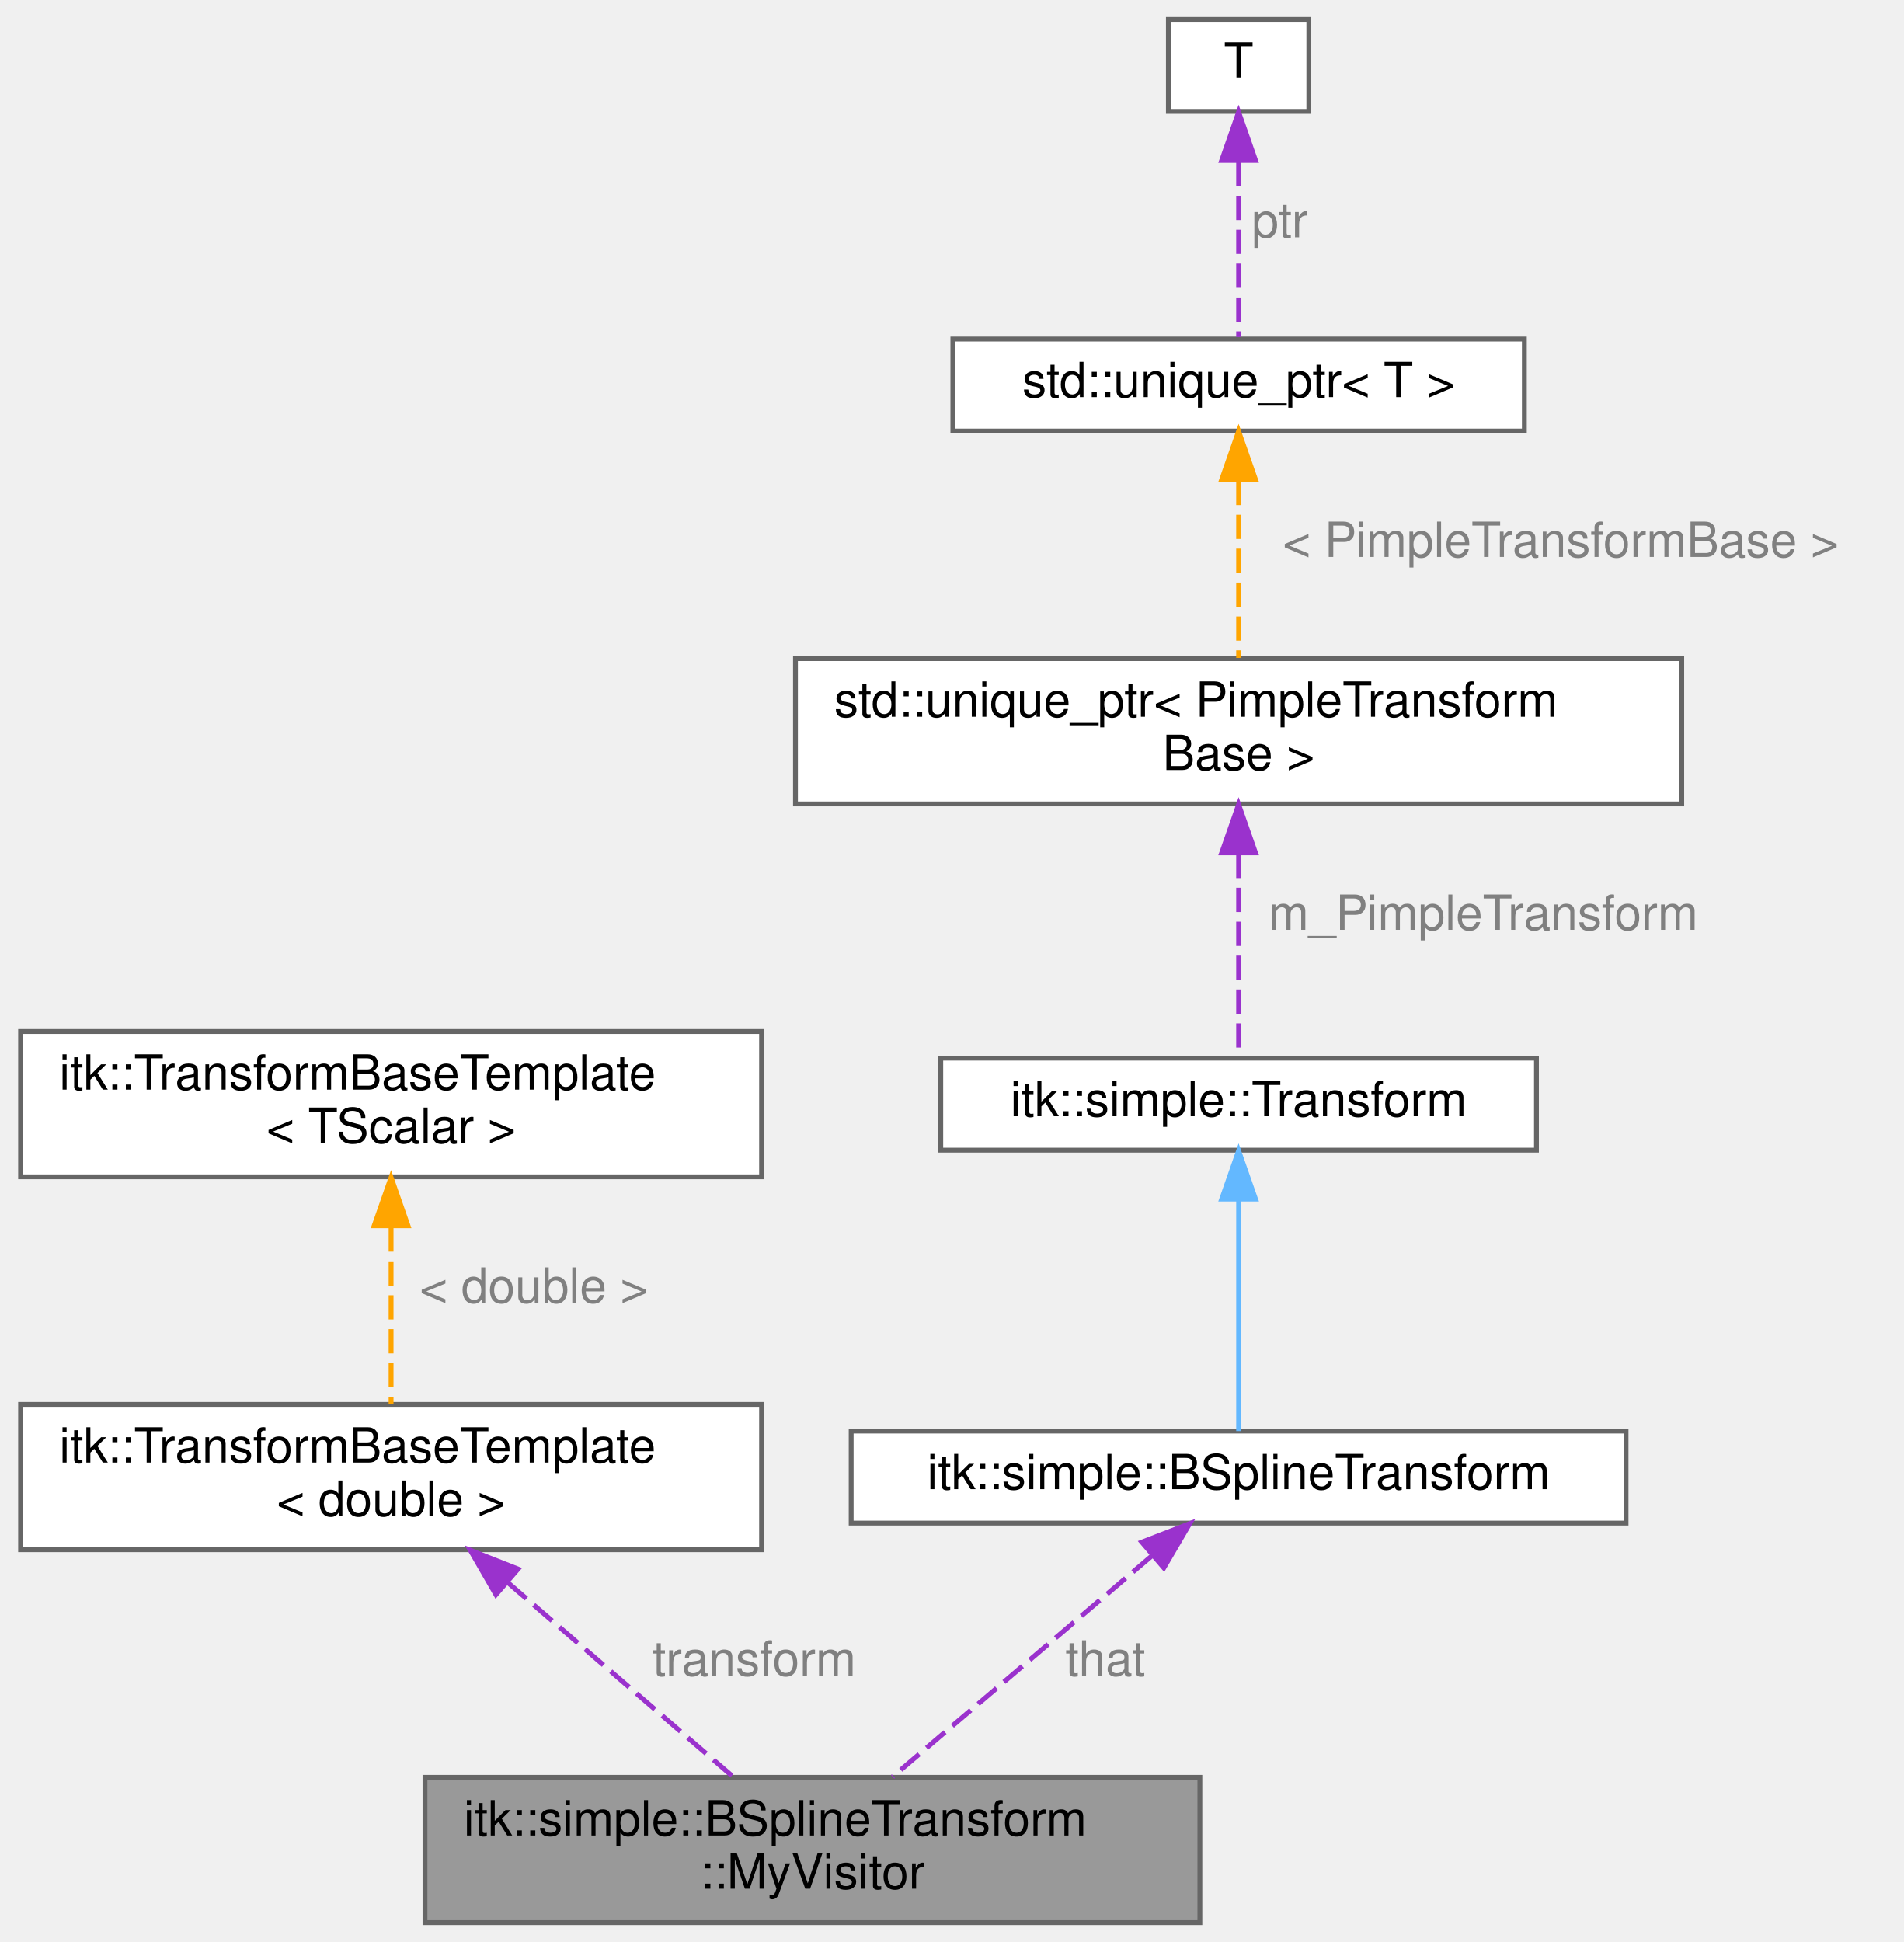
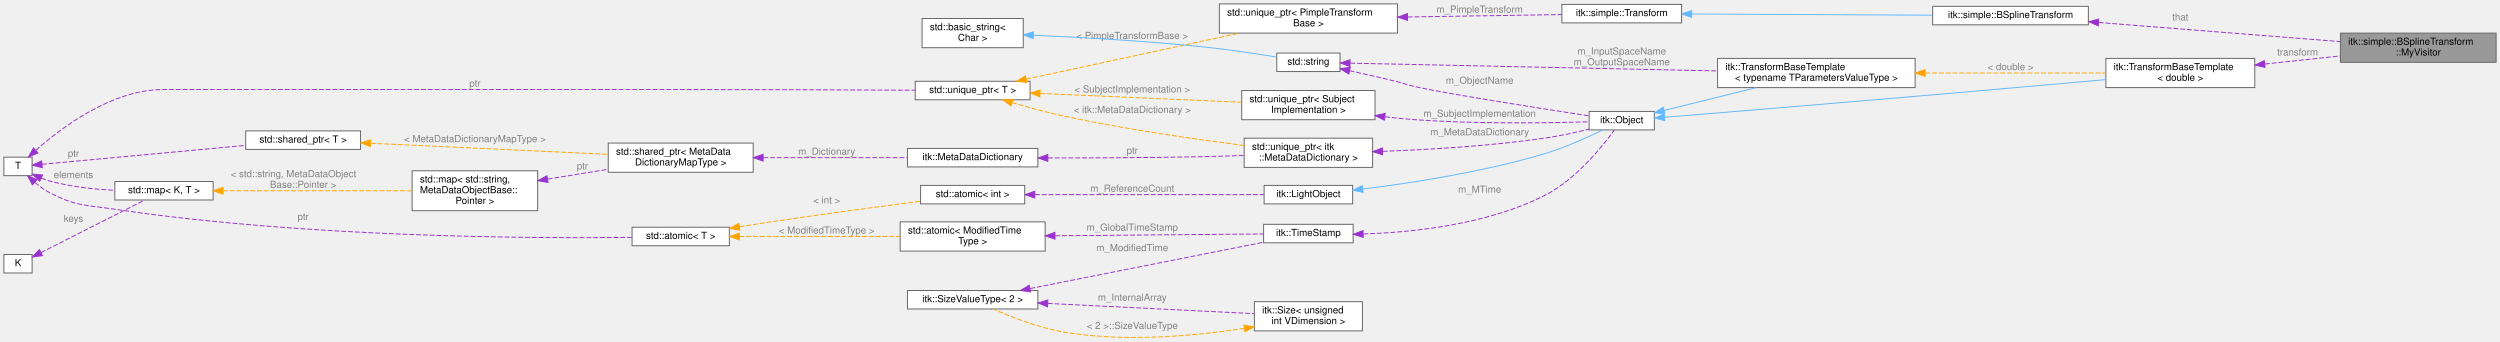
- <svg xmlns="http://www.w3.org/2000/svg" xmlns:xlink="http://www.w3.org/1999/xlink" width="393pt" height="401pt" viewBox="0.00 0.00 392.50 401.00">
-   <g id="graph0" class="graph" transform="scale(1 1) rotate(0) translate(4 397)">
+ <svg xmlns="http://www.w3.org/2000/svg" xmlns:xlink="http://www.w3.org/1999/xlink" width="2569pt" height="351pt" viewBox="0.00 0.00 2569.00 350.97">
+   <g id="graph0" class="graph" transform="scale(1 1) rotate(0) translate(4 346.97)">
    <g id="Node000001" class="node">
      <g id="a_Node000001">
        <a xlink:title=" ">
-           <polygon fill="#999999" stroke="#666666" points="243.5,-30 83.5,-30 83.5,0 243.5,0 243.5,-30" />
-           <text text-anchor="start" x="91.5" y="-18" font-family="Helvetica,sans-Serif" font-size="10.00">itk::simple::BSplineTransform</text>
-           <text text-anchor="middle" x="163.5" y="-7" font-family="Helvetica,sans-Serif" font-size="10.00">::MyVisitor</text>
+           <polygon fill="#999999" stroke="#666666" points="2561,-312.97 2401,-312.97 2401,-282.97 2561,-282.97 2561,-312.97" />
+           <text text-anchor="start" x="2409" y="-300.97" font-family="Helvetica,sans-Serif" font-size="10.00">itk::simple::BSplineTransform</text>
+           <text text-anchor="middle" x="2481" y="-289.97" font-family="Helvetica,sans-Serif" font-size="10.00">::MyVisitor</text>
        </a>
      </g>
    </g>
    <g id="Node000002" class="node">
      <g id="a_Node000002">
-         <a xlink:href="classitk_1_1TransformBaseTemplate.html" target="_top" xlink:title=" ">
-           <polygon fill="white" stroke="#666666" points="153,-107 0,-107 0,-77 153,-77 153,-107" />
-           <text text-anchor="start" x="8" y="-95" font-family="Helvetica,sans-Serif" font-size="10.00">itk::TransformBaseTemplate</text>
-           <text text-anchor="middle" x="76.5" y="-84" font-family="Helvetica,sans-Serif" font-size="10.00">&lt; double &gt;</text>
+         <a target="_parent" xlink:href="https://www.itk.org/Doxygen/html/classitk_1_1TransformBaseTemplate.html" xlink:title=" ">
+           <polygon fill="white" stroke="#666666" points="2313,-286.97 2160,-286.97 2160,-256.97 2313,-256.97 2313,-286.97" />
+           <text text-anchor="start" x="2168" y="-274.97" font-family="Helvetica,sans-Serif" font-size="10.00">itk::TransformBaseTemplate</text>
+           <text text-anchor="middle" x="2236.5" y="-263.97" font-family="Helvetica,sans-Serif" font-size="10.00">&lt; double &gt;</text>
        </a>
      </g>
    </g>
    <g id="edge1_Node000001_Node000002" class="edge">
      <g id="a_edge1_Node000001_Node000002">
        <a xlink:title=" ">
-           <path fill="none" stroke="#9a32cd" stroke-dasharray="5,2" d="M100.66,-70.17C115.5,-57.38 134.11,-41.34 147.21,-30.04" />
-           <polygon fill="#9a32cd" stroke="#9a32cd" points="98.15,-67.71 92.86,-76.89 102.72,-73.01 98.15,-67.71" />
-         </a>
-       </g>
-       <text text-anchor="middle" x="151.5" y="-51" font-family="Helvetica,sans-Serif" font-size="10.00" fill="grey"> transform</text>
+           <path fill="none" stroke="#9a32cd" stroke-dasharray="5,2" d="M2323.48,-281.19C2348.61,-283.88 2375.95,-286.82 2400.65,-289.46" />
+           <polygon fill="#9a32cd" stroke="#9a32cd" points="2323.55,-277.68 2313.23,-280.09 2322.8,-284.64 2323.55,-277.68" />
+         </a>
+       </g>
+       <text text-anchor="middle" x="2357" y="-289.97" font-family="Helvetica,sans-Serif" font-size="10.00" fill="grey"> transform</text>
    </g>
    <g id="Node000003" class="node">
      <g id="a_Node000003">
-         <a xlink:href="classitk_1_1TransformBaseTemplate.html" target="_top" xlink:title=" ">
-           <polygon fill="white" stroke="#666666" points="153,-184 0,-184 0,-154 153,-154 153,-184" />
-           <text text-anchor="start" x="8" y="-172" font-family="Helvetica,sans-Serif" font-size="10.00">itk::TransformBaseTemplate</text>
-           <text text-anchor="middle" x="76.5" y="-161" font-family="Helvetica,sans-Serif" font-size="10.00">&lt; TScalar &gt;</text>
+         <a target="_parent" xlink:href="https://www.itk.org/Doxygen/html/classitk_1_1Object.html" xlink:title=" ">
+           <polygon fill="white" stroke="#666666" points="1696,-232.47 1629,-232.47 1629,-213.47 1696,-213.47 1696,-232.47" />
+           <text text-anchor="middle" x="1662.5" y="-220.47" font-family="Helvetica,sans-Serif" font-size="10.00">itk::Object</text>
        </a>
      </g>
    </g>
    <g id="edge2_Node000002_Node000003" class="edge">
      <g id="a_edge2_Node000002_Node000003">
        <a xlink:title=" ">
-           <path fill="none" stroke="orange" stroke-dasharray="5,2" d="M76.5,-143.54C76.5,-131.45 76.5,-117.29 76.5,-107.04" />
-           <polygon fill="orange" stroke="orange" points="73,-143.89 76.5,-153.89 80,-143.89 73,-143.89" />
-         </a>
-       </g>
-       <text text-anchor="middle" x="106" y="-128" font-family="Helvetica,sans-Serif" font-size="10.00" fill="grey"> &lt; double &gt;</text>
+           <path fill="none" stroke="#63b8ff" d="M1706.73,-226.5C1765.12,-231.28 1872.42,-240.11 1964,-247.97 2030.12,-253.64 2105.28,-260.3 2159.73,-265.17" />
+           <polygon fill="#63b8ff" stroke="#63b8ff" points="1706.66,-222.98 1696.41,-225.65 1706.09,-229.96 1706.66,-222.98" />
+         </a>
+       </g>
+     </g>
+     <g id="Node000023" class="node">
+       <g id="a_Node000023">
+         <a target="_parent" xlink:href="https://www.itk.org/Doxygen/html/classitk_1_1TransformBaseTemplate.html" xlink:title=" ">
+           <polygon fill="white" stroke="#666666" points="1964,-286.97 1761,-286.97 1761,-256.97 1964,-256.97 1964,-286.97" />
+           <text text-anchor="start" x="1769" y="-274.97" font-family="Helvetica,sans-Serif" font-size="10.00">itk::TransformBaseTemplate</text>
+           <text text-anchor="middle" x="1862.5" y="-263.97" font-family="Helvetica,sans-Serif" font-size="10.00">&lt; typename TParametersValueType &gt;</text>
+         </a>
+       </g>
+     </g>
+     <g id="edge29_Node000023_Node000003" class="edge">
+       <g id="a_edge29_Node000023_Node000003">
+         <a xlink:title=" ">
+           <path fill="none" stroke="#63b8ff" d="M1705.95,-233.48C1733.58,-240.31 1770.06,-249.34 1800.74,-256.93" />
+           <polygon fill="#63b8ff" stroke="#63b8ff" points="1706.74,-230.07 1696.2,-231.06 1705.06,-236.86 1706.74,-230.07" />
+         </a>
+       </g>
    </g>
    <g id="Node000004" class="node">
      <g id="a_Node000004">
-         <a xlink:href="classitk_1_1simple_1_1BSplineTransform.html" target="_top" xlink:title="A deformable transform over a bounded spatial domain using a BSpline representation for a 2D or 3D co...">
-           <polygon fill="white" stroke="#666666" points="331.5,-101.5 171.5,-101.5 171.5,-82.5 331.5,-82.5 331.5,-101.5" />
-           <text text-anchor="middle" x="251.5" y="-89.5" font-family="Helvetica,sans-Serif" font-size="10.00">itk::simple::BSplineTransform</text>
-         </a>
-       </g>
-     </g>
-     <g id="edge3_Node000001_Node000004" class="edge">
-       <g id="a_edge3_Node000001_Node000004">
-         <a xlink:title=" ">
-           <path fill="none" stroke="#9a32cd" stroke-dasharray="5,2" d="M233.49,-75.65C217.82,-62.3 195.29,-43.09 180.06,-30.11" />
-           <polygon fill="#9a32cd" stroke="#9a32cd" points="231.52,-78.57 241.41,-82.4 236.06,-73.25 231.52,-78.57" />
-         </a>
-       </g>
-       <text text-anchor="middle" x="224" y="-51" font-family="Helvetica,sans-Serif" font-size="10.00" fill="grey"> that</text>
+         <a target="_parent" xlink:href="https://www.itk.org/Doxygen/html/classitk_1_1LightObject.html" xlink:title=" ">
+           <polygon fill="white" stroke="#666666" points="1386,-156.47 1295,-156.47 1295,-137.47 1386,-137.47 1386,-156.47" />
+           <text text-anchor="middle" x="1340.5" y="-144.47" font-family="Helvetica,sans-Serif" font-size="10.00">itk::LightObject</text>
+         </a>
+       </g>
+     </g>
+     <g id="edge3_Node000003_Node000004" class="edge">
+       <g id="a_edge3_Node000003_Node000004">
+         <a xlink:title=" ">
+           <path fill="none" stroke="#63b8ff" d="M1396.47,-152.77C1445.98,-158.88 1520.38,-170.25 1583,-188.97 1604.2,-195.31 1627.32,-205.79 1642.93,-213.44" />
+           <polygon fill="#63b8ff" stroke="#63b8ff" points="1396.64,-149.27 1386.3,-151.55 1395.81,-156.22 1396.64,-149.27" />
+         </a>
+       </g>
    </g>
    <g id="Node000005" class="node">
      <g id="a_Node000005">
-         <a xlink:href="classitk_1_1simple_1_1Transform.html" target="_top" xlink:title="A simplified wrapper around a variety of ITK transforms.">
-           <polygon fill="white" stroke="#666666" points="313,-178.5 190,-178.5 190,-159.5 313,-159.5 313,-178.5" />
-           <text text-anchor="middle" x="251.5" y="-166.5" font-family="Helvetica,sans-Serif" font-size="10.00">itk::simple::Transform</text>
+         <a xlink:title=" ">
+           <polygon fill="white" stroke="#666666" points="1049,-156.47 942,-156.47 942,-137.47 1049,-137.47 1049,-156.47" />
+           <text text-anchor="middle" x="995.5" y="-144.47" font-family="Helvetica,sans-Serif" font-size="10.00">std::atomic&lt; int &gt;</text>
        </a>
      </g>
    </g>
    <g id="edge4_Node000004_Node000005" class="edge">
      <g id="a_edge4_Node000004_Node000005">
        <a xlink:title=" ">
-           <path fill="none" stroke="#63b8ff" d="M251.5,-149.02C251.5,-133.74 251.5,-112.98 251.5,-101.5" />
-           <polygon fill="#63b8ff" stroke="#63b8ff" points="248,-149.4 251.5,-159.4 255,-149.4 248,-149.4" />
-         </a>
-       </g>
+           <path fill="none" stroke="#9a32cd" stroke-dasharray="5,2" d="M1059.53,-146.97C1127.73,-146.97 1234.75,-146.97 1294.8,-146.97" />
+           <polygon fill="#9a32cd" stroke="#9a32cd" points="1059.34,-143.47 1049.34,-146.97 1059.34,-150.47 1059.34,-143.47" />
+         </a>
+       </g>
+       <text text-anchor="middle" x="1159.5" y="-149.97" font-family="Helvetica,sans-Serif" font-size="10.00" fill="grey"> m_ReferenceCount</text>
    </g>
    <g id="Node000006" class="node">
      <g id="a_Node000006">
        <a xlink:title=" ">
-           <polygon fill="white" stroke="#666666" points="343,-261 160,-261 160,-231 343,-231 343,-261" />
-           <text text-anchor="start" x="168" y="-249" font-family="Helvetica,sans-Serif" font-size="10.00">std::unique_ptr&lt; PimpleTransform</text>
-           <text text-anchor="middle" x="251.5" y="-238" font-family="Helvetica,sans-Serif" font-size="10.00">Base &gt;</text>
+           <polygon fill="white" stroke="#666666" points="745.5,-113.47 645.5,-113.47 645.5,-94.47 745.5,-94.47 745.5,-113.47" />
+           <text text-anchor="middle" x="695.5" y="-101.47" font-family="Helvetica,sans-Serif" font-size="10.00">std::atomic&lt; T &gt;</text>
        </a>
      </g>
    </g>
    <g id="edge5_Node000005_Node000006" class="edge">
      <g id="a_edge5_Node000005_Node000006">
        <a xlink:title=" ">
-           <path fill="none" stroke="#9a32cd" stroke-dasharray="5,2" d="M251.5,-220.68C251.5,-206.36 251.5,-189.11 251.5,-178.87" />
-           <polygon fill="#9a32cd" stroke="#9a32cd" points="248,-220.89 251.5,-230.89 255,-220.89 248,-220.89" />
-         </a>
-       </g>
-       <text text-anchor="middle" x="302" y="-205" font-family="Helvetica,sans-Serif" font-size="10.00" fill="grey"> m_PimpleTransform</text>
+           <path fill="none" stroke="orange" stroke-dasharray="5,2" d="M755.93,-113.96C766.6,-115.68 777.62,-117.42 788,-118.97 840.24,-126.79 900.06,-134.8 941.82,-140.24" />
+           <polygon fill="orange" stroke="orange" points="756.28,-110.47 745.85,-112.32 755.15,-117.38 756.28,-110.47" />
+         </a>
+       </g>
+       <text text-anchor="middle" x="845.5" y="-137.97" font-family="Helvetica,sans-Serif" font-size="10.00" fill="grey"> &lt; int &gt;</text>
+     </g>
+     <g id="Node000019" class="node">
+       <g id="a_Node000019">
+         <a xlink:title=" ">
+           <polygon fill="white" stroke="#666666" points="1070,-118.97 921,-118.97 921,-88.97 1070,-88.97 1070,-118.97" />
+           <text text-anchor="start" x="929" y="-106.97" font-family="Helvetica,sans-Serif" font-size="10.00">std::atomic&lt; ModifiedTime</text>
+           <text text-anchor="middle" x="995.5" y="-95.97" font-family="Helvetica,sans-Serif" font-size="10.00">Type &gt;</text>
+         </a>
+       </g>
+     </g>
+     <g id="edge23_Node000019_Node000006" class="edge">
+       <g id="a_edge23_Node000019_Node000006">
+         <a xlink:title=" ">
+           <path fill="none" stroke="orange" stroke-dasharray="5,2" d="M755.83,-103.97C803.29,-103.97 870.07,-103.97 920.93,-103.97" />
+           <polygon fill="orange" stroke="orange" points="755.71,-100.47 745.71,-103.97 755.71,-107.47 755.71,-100.47" />
+         </a>
+       </g>
+       <text text-anchor="middle" x="845.5" y="-106.97" font-family="Helvetica,sans-Serif" font-size="10.00" fill="grey"> &lt; ModifiedTimeType &gt;</text>
    </g>
    <g id="Node000007" class="node">
      <g id="a_Node000007">
        <a xlink:title=" ">
-           <polygon fill="white" stroke="#666666" points="310.5,-327 192.5,-327 192.5,-308 310.5,-308 310.5,-327" />
-           <text text-anchor="middle" x="251.5" y="-315" font-family="Helvetica,sans-Serif" font-size="10.00">std::unique_ptr&lt; T &gt;</text>
+           <polygon fill="white" stroke="#666666" points="29,-185.47 0,-185.47 0,-166.47 29,-166.47 29,-185.47" />
+           <text text-anchor="middle" x="14.5" y="-173.47" font-family="Helvetica,sans-Serif" font-size="10.00">T</text>
        </a>
      </g>
    </g>
    <g id="edge6_Node000006_Node000007" class="edge">
      <g id="a_edge6_Node000006_Node000007">
        <a xlink:title=" ">
-           <path fill="none" stroke="orange" stroke-dasharray="5,2" d="M251.5,-297.71C251.5,-286.19 251.5,-271.68 251.5,-261.14" />
-           <polygon fill="orange" stroke="orange" points="248,-297.98 251.5,-307.98 255,-297.98 248,-297.98" />
-         </a>
-       </g>
-       <text text-anchor="middle" x="318" y="-282" font-family="Helvetica,sans-Serif" font-size="10.00" fill="grey"> &lt; PimpleTransformBase &gt;</text>
+           <path fill="none" stroke="#9a32cd" stroke-dasharray="5,2" d="M31.82,-159.52C36.42,-155.6 41.65,-151.75 47,-148.97 74.27,-134.82 83.62,-136.51 114,-131.97 309.09,-102.82 544.76,-101.86 645.25,-103.04" />
+           <polygon fill="#9a32cd" stroke="#9a32cd" points="29.29,-157.1 24.31,-166.45 34.03,-162.24 29.29,-157.1" />
+         </a>
+       </g>
+       <text text-anchor="middle" x="307.5" y="-120.97" font-family="Helvetica,sans-Serif" font-size="10.00" fill="grey"> ptr</text>
+     </g>
+     <g id="Node000012" class="node">
+       <g id="a_Node000012">
+         <a xlink:title=" ">
+           <polygon fill="white" stroke="#666666" points="215,-160.47 114,-160.47 114,-141.47 215,-141.47 215,-160.47" />
+           <text text-anchor="middle" x="164.5" y="-148.47" font-family="Helvetica,sans-Serif" font-size="10.00">std::map&lt; K, T &gt;</text>
+         </a>
+       </g>
+     </g>
+     <g id="edge13_Node000012_Node000007" class="edge">
+       <g id="a_edge13_Node000012_Node000007">
+         <a xlink:title=" ">
+           <path fill="none" stroke="#9a32cd" stroke-dasharray="5,2" d="M38.4,-163.92C41.24,-162.77 44.15,-161.74 47,-160.97 68.45,-155.15 92.87,-152.48 113.79,-151.33" />
+           <polygon fill="#9a32cd" stroke="#9a32cd" points="36.83,-160.79 29.2,-168.13 39.75,-167.15 36.83,-160.79" />
+         </a>
+       </g>
+       <text text-anchor="middle" x="71.5" y="-163.97" font-family="Helvetica,sans-Serif" font-size="10.00" fill="grey"> elements</text>
+     </g>
+     <g id="Node000014" class="node">
+       <g id="a_Node000014">
+         <a xlink:title=" ">
+           <polygon fill="white" stroke="#666666" points="366.5,-212.47 248.5,-212.47 248.5,-193.47 366.5,-193.47 366.5,-212.47" />
+           <text text-anchor="middle" x="307.5" y="-200.47" font-family="Helvetica,sans-Serif" font-size="10.00">std::shared_ptr&lt; T &gt;</text>
+         </a>
+       </g>
+     </g>
+     <g id="edge15_Node000014_Node000007" class="edge">
+       <g id="a_edge15_Node000014_Node000007">
+         <a xlink:title=" ">
+           <path fill="none" stroke="#9a32cd" stroke-dasharray="5,2" d="M39.17,-178.17C84.41,-182.37 184.35,-191.64 248.39,-197.58" />
+           <polygon fill="#9a32cd" stroke="#9a32cd" points="39.43,-174.68 29.15,-177.24 38.78,-181.65 39.43,-174.68" />
+         </a>
+       </g>
+       <text text-anchor="middle" x="71.5" y="-185.97" font-family="Helvetica,sans-Serif" font-size="10.00" fill="grey"> ptr</text>
+     </g>
+     <g id="Node000015" class="node">
+       <g id="a_Node000015">
+         <a xlink:title=" ">
+           <polygon fill="white" stroke="#666666" points="1054.5,-263.47 936.5,-263.47 936.5,-244.47 1054.5,-244.47 1054.5,-263.47" />
+           <text text-anchor="middle" x="995.5" y="-251.47" font-family="Helvetica,sans-Serif" font-size="10.00">std::unique_ptr&lt; T &gt;</text>
+         </a>
+       </g>
+     </g>
+     <g id="edge17_Node000015_Node000007" class="edge">
+       <g id="a_edge17_Node000015_Node000007">
+         <a xlink:title=" ">
+           <path fill="none" stroke="#9a32cd" stroke-dasharray="5,2" d="M32.82,-192.54C58.93,-215.71 110.94,-254.97 163.5,-254.97 163.5,-254.97 163.5,-254.97 696.5,-254.97 779.8,-254.97 876.19,-254.58 936.26,-254.28" />
+           <polygon fill="#9a32cd" stroke="#9a32cd" points="35.03,-189.82 25.29,-185.66 30.31,-194.99 35.03,-189.82" />
+         </a>
+       </g>
+       <text text-anchor="middle" x="484" y="-257.97" font-family="Helvetica,sans-Serif" font-size="10.00" fill="grey"> ptr</text>
    </g>
    <g id="Node000008" class="node">
      <g id="a_Node000008">
        <a xlink:title=" ">
-           <polygon fill="white" stroke="#666666" points="266,-393 237,-393 237,-374 266,-374 266,-393" />
-           <text text-anchor="middle" x="251.5" y="-381" font-family="Helvetica,sans-Serif" font-size="10.00">T</text>
-         </a>
-       </g>
-     </g>
-     <g id="edge7_Node000007_Node000008" class="edge">
-       <g id="a_edge7_Node000007_Node000008">
-         <a xlink:title=" ">
-           <path fill="none" stroke="#9a32cd" stroke-dasharray="5,2" d="M251.5,-363.58C251.5,-351.63 251.5,-336.72 251.5,-327.41" />
-           <polygon fill="#9a32cd" stroke="#9a32cd" points="248,-363.87 251.5,-373.87 255,-363.87 248,-363.87" />
-         </a>
-       </g>
-       <text text-anchor="middle" x="260" y="-348" font-family="Helvetica,sans-Serif" font-size="10.00" fill="grey"> ptr</text>
+           <polygon fill="white" stroke="#666666" points="1406.5,-204.97 1274.5,-204.97 1274.5,-174.97 1406.5,-174.97 1406.5,-204.97" />
+           <text text-anchor="start" x="1282.5" y="-192.97" font-family="Helvetica,sans-Serif" font-size="10.00">std::unique_ptr&lt; itk</text>
+           <text text-anchor="middle" x="1340.5" y="-181.97" font-family="Helvetica,sans-Serif" font-size="10.00">::MetaDataDictionary &gt;</text>
+         </a>
+       </g>
+     </g>
+     <g id="edge7_Node000003_Node000008" class="edge">
+       <g id="a_edge7_Node000003_Node000008">
+         <a xlink:title=" ">
+           <path fill="none" stroke="#9a32cd" stroke-dasharray="5,2" d="M1416.89,-191.49C1464.69,-193.23 1527.71,-196.97 1583,-204.97 1598.22,-207.17 1614.86,-210.81 1628.88,-214.24" />
+           <polygon fill="#9a32cd" stroke="#9a32cd" points="1416.74,-187.98 1406.63,-191.14 1416.5,-194.98 1416.74,-187.98" />
+         </a>
+       </g>
+       <text text-anchor="middle" x="1516.5" y="-207.97" font-family="Helvetica,sans-Serif" font-size="10.00" fill="grey"> m_MetaDataDictionary</text>
+     </g>
+     <g id="Node000009" class="node">
+       <g id="a_Node000009">
+         <a target="_parent" xlink:href="https://www.itk.org/Doxygen/html/classitk_1_1MetaDataDictionary.html" xlink:title=" ">
+           <polygon fill="white" stroke="#666666" points="1062.5,-194.47 928.5,-194.47 928.5,-175.47 1062.5,-175.47 1062.5,-194.47" />
+           <text text-anchor="middle" x="995.5" y="-182.47" font-family="Helvetica,sans-Serif" font-size="10.00">itk::MetaDataDictionary</text>
+         </a>
+       </g>
+     </g>
+     <g id="edge8_Node000008_Node000009" class="edge">
+       <g id="a_edge8_Node000008_Node000009">
+         <a xlink:title=" ">
+           <path fill="none" stroke="#9a32cd" stroke-dasharray="5,2" d="M1072.87,-184.67C1118.72,-184.64 1178.21,-184.89 1231,-185.97 1245.04,-186.26 1260.1,-186.72 1274.39,-187.23" />
+           <polygon fill="#9a32cd" stroke="#9a32cd" points="1072.71,-181.17 1062.71,-184.68 1072.72,-188.17 1072.71,-181.17" />
+         </a>
+       </g>
+       <text text-anchor="middle" x="1159.5" y="-188.97" font-family="Helvetica,sans-Serif" font-size="10.00" fill="grey"> ptr</text>
+     </g>
+     <g id="Node000010" class="node">
+       <g id="a_Node000010">
+         <a xlink:title=" ">
+           <polygon fill="white" stroke="#666666" points="770,-199.97 621,-199.97 621,-169.97 770,-169.97 770,-199.97" />
+           <text text-anchor="start" x="629" y="-187.97" font-family="Helvetica,sans-Serif" font-size="10.00">std::shared_ptr&lt; MetaData</text>
+           <text text-anchor="middle" x="695.5" y="-176.97" font-family="Helvetica,sans-Serif" font-size="10.00">DictionaryMapType &gt;</text>
+         </a>
+       </g>
+     </g>
+     <g id="edge9_Node000009_Node000010" class="edge">
+       <g id="a_edge9_Node000009_Node000010">
+         <a xlink:title=" ">
+           <path fill="none" stroke="#9a32cd" stroke-dasharray="5,2" d="M780.29,-184.97C827.11,-184.97 884.64,-184.97 928.29,-184.97" />
+           <polygon fill="#9a32cd" stroke="#9a32cd" points="780.16,-181.47 770.16,-184.97 780.16,-188.47 780.16,-181.47" />
+         </a>
+       </g>
+       <text text-anchor="middle" x="845.5" y="-187.97" font-family="Helvetica,sans-Serif" font-size="10.00" fill="grey"> m_Dictionary</text>
+     </g>
+     <g id="Node000011" class="node">
+       <g id="a_Node000011">
+         <a xlink:title=" ">
+           <polygon fill="white" stroke="#666666" points="548.5,-171.47 419.5,-171.47 419.5,-130.47 548.5,-130.47 548.5,-171.47" />
+           <text text-anchor="start" x="427.5" y="-159.47" font-family="Helvetica,sans-Serif" font-size="10.00">std::map&lt; std::string,</text>
+           <text text-anchor="start" x="427.5" y="-148.47" font-family="Helvetica,sans-Serif" font-size="10.00"> MetaDataObjectBase::</text>
+           <text text-anchor="middle" x="484" y="-137.47" font-family="Helvetica,sans-Serif" font-size="10.00">Pointer &gt;</text>
+         </a>
+       </g>
+     </g>
+     <g id="edge10_Node000010_Node000011" class="edge">
+       <g id="a_edge10_Node000010_Node000011">
+         <a xlink:title=" ">
+           <path fill="none" stroke="#9a32cd" stroke-dasharray="5,2" d="M558.75,-162.94C578.88,-166.21 600.68,-169.75 620.81,-173.01" />
+           <polygon fill="#9a32cd" stroke="#9a32cd" points="559.14,-159.46 548.71,-161.31 558.02,-166.37 559.14,-159.46" />
+         </a>
+       </g>
+       <text text-anchor="middle" x="594.5" y="-172.97" font-family="Helvetica,sans-Serif" font-size="10.00" fill="grey"> ptr</text>
+     </g>
+     <g id="edge11_Node000011_Node000012" class="edge">
+       <g id="a_edge11_Node000011_Node000012">
+         <a xlink:title=" ">
+           <path fill="none" stroke="orange" stroke-dasharray="5,2" d="M225.12,-150.97C280.46,-150.97 362.59,-150.97 419.23,-150.97" />
+           <polygon fill="orange" stroke="orange" points="225.11,-147.47 215.11,-150.97 225.11,-154.47 225.11,-147.47" />
+         </a>
+       </g>
+       <text text-anchor="start" x="233" y="-164.97" font-family="Helvetica,sans-Serif" font-size="10.00" fill="grey"> &lt; std::string, MetaDataObject</text>
+       <text text-anchor="middle" x="307.5" y="-153.97" font-family="Helvetica,sans-Serif" font-size="10.00" fill="grey">Base::Pointer &gt;</text>
+     </g>
+     <g id="Node000013" class="node">
+       <g id="a_Node000013">
+         <a xlink:title=" ">
+           <polygon fill="white" stroke="#666666" points="29,-85.47 0,-85.47 0,-66.47 29,-66.47 29,-85.47" />
+           <text text-anchor="middle" x="14.5" y="-73.47" font-family="Helvetica,sans-Serif" font-size="10.00">K</text>
+         </a>
+       </g>
+     </g>
+     <g id="edge12_Node000012_Node000013" class="edge">
+       <g id="a_edge12_Node000012_Node000013">
+         <a xlink:title=" ">
+           <path fill="none" stroke="#9a32cd" stroke-dasharray="5,2" d="M38.15,-87.45C67.2,-102.17 117.08,-127.45 144.34,-141.26" />
+           <polygon fill="#9a32cd" stroke="#9a32cd" points="39.66,-84.29 29.16,-82.89 36.5,-90.54 39.66,-84.29" />
+         </a>
+       </g>
+       <text text-anchor="middle" x="71.5" y="-118.97" font-family="Helvetica,sans-Serif" font-size="10.00" fill="grey"> keys</text>
+     </g>
+     <g id="edge14_Node000010_Node000014" class="edge">
+       <g id="a_edge14_Node000010_Node000014">
+         <a xlink:title=" ">
+           <path fill="none" stroke="orange" stroke-dasharray="5,2" d="M376.96,-199.78C445.51,-196.58 550.65,-191.68 620.94,-188.4" />
+           <polygon fill="orange" stroke="orange" points="376.53,-196.3 366.71,-200.26 376.86,-203.29 376.53,-196.3" />
+         </a>
+       </g>
+       <text text-anchor="middle" x="484" y="-200.97" font-family="Helvetica,sans-Serif" font-size="10.00" fill="grey"> &lt; MetaDataDictionaryMapType &gt;</text>
+     </g>
+     <g id="edge16_Node000008_Node000015" class="edge">
+       <g id="a_edge16_Node000008_Node000015">
+         <a xlink:title=" ">
+           <path fill="none" stroke="orange" stroke-dasharray="5,2" d="M1035.93,-241.58C1051.97,-236.85 1070.76,-231.71 1088,-227.97 1150.79,-214.36 1223.45,-203.95 1274.48,-197.49" />
+           <polygon fill="orange" stroke="orange" points="1034.92,-238.23 1026.34,-244.46 1036.93,-244.94 1034.92,-238.23" />
+         </a>
+       </g>
+       <text text-anchor="middle" x="1159.5" y="-230.97" font-family="Helvetica,sans-Serif" font-size="10.00" fill="grey"> &lt; itk::MetaDataDictionary &gt;</text>
+     </g>
+     <g id="Node000022" class="node">
+       <g id="a_Node000022">
+         <a xlink:title=" ">
+           <polygon fill="white" stroke="#666666" points="1409,-253.97 1272,-253.97 1272,-223.97 1409,-223.97 1409,-253.97" />
+           <text text-anchor="start" x="1280" y="-241.97" font-family="Helvetica,sans-Serif" font-size="10.00">std::unique_ptr&lt; Subject</text>
+           <text text-anchor="middle" x="1340.5" y="-230.97" font-family="Helvetica,sans-Serif" font-size="10.00">Implementation &gt;</text>
+         </a>
+       </g>
+     </g>
+     <g id="edge27_Node000022_Node000015" class="edge">
+       <g id="a_edge27_Node000022_Node000015">
+         <a xlink:title=" ">
+           <path fill="none" stroke="orange" stroke-dasharray="5,2" d="M1064.84,-250.98C1124.96,-248.35 1211.99,-244.55 1271.89,-241.93" />
+           <polygon fill="orange" stroke="orange" points="1064.52,-247.49 1054.69,-251.43 1064.83,-254.49 1064.52,-247.49" />
+         </a>
+       </g>
+       <text text-anchor="middle" x="1159.5" y="-251.97" font-family="Helvetica,sans-Serif" font-size="10.00" fill="grey"> &lt; SubjectImplementation &gt;</text>
+     </g>
+     <g id="Node000026" class="node">
+       <g id="a_Node000026">
+         <a xlink:title=" ">
+           <polygon fill="white" stroke="#666666" points="1432,-342.97 1249,-342.97 1249,-312.97 1432,-312.97 1432,-342.97" />
+           <text text-anchor="start" x="1257" y="-330.97" font-family="Helvetica,sans-Serif" font-size="10.00">std::unique_ptr&lt; PimpleTransform</text>
+           <text text-anchor="middle" x="1340.5" y="-319.97" font-family="Helvetica,sans-Serif" font-size="10.00">Base &gt;</text>
+         </a>
+       </g>
+     </g>
+     <g id="edge34_Node000026_Node000015" class="edge">
+       <g id="a_edge34_Node000026_Node000015">
+         <a xlink:title=" ">
+           <path fill="none" stroke="orange" stroke-dasharray="5,2" d="M1050.54,-265.63C1109.74,-278.4 1204.88,-298.93 1269.69,-312.91" />
+           <polygon fill="orange" stroke="orange" points="1051.15,-262.18 1040.64,-263.49 1049.68,-269.02 1051.15,-262.18" />
+         </a>
+       </g>
+       <text text-anchor="middle" x="1159.5" y="-306.97" font-family="Helvetica,sans-Serif" font-size="10.00" fill="grey"> &lt; PimpleTransformBase &gt;</text>
+     </g>
+     <g id="Node000016" class="node">
+       <g id="a_Node000016">
+         <a target="_parent" xlink:href="https://www.itk.org/Doxygen/html/classitk_1_1TimeStamp.html" xlink:title=" ">
+           <polygon fill="white" stroke="#666666" points="1386.5,-116.47 1294.5,-116.47 1294.5,-97.47 1386.5,-97.47 1386.5,-116.47" />
+           <text text-anchor="middle" x="1340.5" y="-104.47" font-family="Helvetica,sans-Serif" font-size="10.00">itk::TimeStamp</text>
+         </a>
+       </g>
+     </g>
+     <g id="edge18_Node000003_Node000016" class="edge">
+       <g id="a_edge18_Node000003_Node000016">
+         <a xlink:title=" ">
+           <path fill="none" stroke="#9a32cd" stroke-dasharray="5,2" d="M1396.88,-106.52C1447.81,-108.21 1524.13,-116.22 1583,-145.97 1615.2,-162.25 1642.64,-196.46 1654.8,-213.25" />
+           <polygon fill="#9a32cd" stroke="#9a32cd" points="1396.82,-103.02 1386.73,-106.25 1396.63,-110.01 1396.82,-103.02" />
+         </a>
+       </g>
+       <text text-anchor="middle" x="1516.5" y="-148.97" font-family="Helvetica,sans-Serif" font-size="10.00" fill="grey"> m_MTime</text>
+     </g>
+     <g id="Node000017" class="node">
+       <g id="a_Node000017">
+         <a target="_parent" xlink:href="https://www.itk.org/Doxygen/html/structitk_1_1Size.html" xlink:title=" ">
+           <polygon fill="white" stroke="#666666" points="1062.5,-48.47 928.5,-48.47 928.5,-29.47 1062.5,-29.47 1062.5,-48.47" />
+           <text text-anchor="middle" x="995.5" y="-36.47" font-family="Helvetica,sans-Serif" font-size="10.00">itk::SizeValueType&lt; 2 &gt;</text>
+         </a>
+       </g>
+     </g>
+     <g id="edge19_Node000016_Node000017" class="edge">
+       <g id="a_edge19_Node000016_Node000017">
+         <a xlink:title=" ">
+           <path fill="none" stroke="#9a32cd" stroke-dasharray="5,2" d="M1054.64,-50.5C1122.41,-63.93 1232.94,-85.85 1294.5,-98.05" />
+           <polygon fill="#9a32cd" stroke="#9a32cd" points="1055.04,-47.01 1044.55,-48.5 1053.68,-53.88 1055.04,-47.01" />
+         </a>
+       </g>
+       <text text-anchor="middle" x="1159.5" y="-88.97" font-family="Helvetica,sans-Serif" font-size="10.00" fill="grey"> m_ModifiedTime</text>
+     </g>
+     <g id="Node000018" class="node">
+       <g id="a_Node000018">
+         <a target="_parent" xlink:href="https://www.itk.org/Doxygen/html/structitk_1_1Size.html" xlink:title=" ">
+           <polygon fill="white" stroke="#666666" points="1396,-36.97 1285,-36.97 1285,-6.97 1396,-6.97 1396,-36.97" />
+           <text text-anchor="start" x="1293" y="-24.97" font-family="Helvetica,sans-Serif" font-size="10.00">itk::Size&lt; unsigned</text>
+           <text text-anchor="middle" x="1340.5" y="-13.97" font-family="Helvetica,sans-Serif" font-size="10.00"> int VDimension &gt;</text>
+         </a>
+       </g>
+     </g>
+     <g id="edge21_Node000018_Node000017" class="edge">
+       <g id="a_edge21_Node000018_Node000017">
+         <a xlink:title=" ">
+           <path fill="none" stroke="#9a32cd" stroke-dasharray="5,2" d="M1072.72,-35.19C1137.04,-32.01 1227.56,-27.52 1284.87,-24.68" />
+           <polygon fill="#9a32cd" stroke="#9a32cd" points="1072.45,-31.7 1062.63,-35.69 1072.79,-38.69 1072.45,-31.7" />
+         </a>
+       </g>
+       <text text-anchor="middle" x="1159.5" y="-37.97" font-family="Helvetica,sans-Serif" font-size="10.00" fill="grey"> m_InternalArray</text>
+     </g>
+     <g id="edge20_Node000017_Node000018" class="edge">
+       <g id="a_edge20_Node000017_Node000018">
+         <a xlink:title=" ">
+           <path fill="none" stroke="orange" stroke-dasharray="5,2" d="M1274.72,-9.52C1223.66,-1.7 1150.83,5.01 1088,-5.97 1062.55,-10.42 1034.84,-21.34 1016.66,-29.4" />
+           <polygon fill="orange" stroke="orange" points="1274.21,-12.98 1284.64,-11.09 1275.31,-6.07 1274.21,-12.98" />
+         </a>
+       </g>
+       <text text-anchor="middle" x="1159.5" y="-8.97" font-family="Helvetica,sans-Serif" font-size="10.00" fill="grey"> &lt; 2 &gt;::SizeValueType</text>
+     </g>
+     <g id="edge22_Node000016_Node000019" class="edge">
+       <g id="a_edge22_Node000016_Node000019">
+         <a xlink:title=" ">
+           <path fill="none" stroke="#9a32cd" stroke-dasharray="5,2" d="M1080.27,-104.7C1147.77,-105.29 1240.07,-106.1 1294.38,-106.58" />
+           <polygon fill="#9a32cd" stroke="#9a32cd" points="1080.11,-101.2 1070.08,-104.62 1080.05,-108.2 1080.11,-101.2" />
+         </a>
+       </g>
+       <text text-anchor="middle" x="1159.5" y="-109.97" font-family="Helvetica,sans-Serif" font-size="10.00" fill="grey"> m_GlobalTimeStamp</text>
+     </g>
+     <g id="Node000020" class="node">
+       <g id="a_Node000020">
+         <a xlink:title=" ">
+           <polygon fill="white" stroke="#666666" points="1373,-292.47 1308,-292.47 1308,-273.47 1373,-273.47 1373,-292.47" />
+           <text text-anchor="middle" x="1340.5" y="-280.47" font-family="Helvetica,sans-Serif" font-size="10.00">std::string</text>
+         </a>
+       </g>
+     </g>
+     <g id="edge24_Node000003_Node000020" class="edge">
+       <g id="a_edge24_Node000003_Node000020">
+         <a xlink:title=" ">
+           <path fill="none" stroke="#9a32cd" stroke-dasharray="5,2" d="M1382.81,-274.33C1398.29,-270.96 1415.99,-266.96 1432,-262.97 1440.06,-260.96 1441.89,-259.76 1450,-257.97 1483.43,-250.58 1578.07,-235.73 1628.65,-227.97" />
+           <polygon fill="#9a32cd" stroke="#9a32cd" points="1382.05,-270.91 1373.01,-276.44 1383.52,-277.76 1382.05,-270.91" />
+         </a>
+       </g>
+       <text text-anchor="middle" x="1516.5" y="-260.97" font-family="Helvetica,sans-Serif" font-size="10.00" fill="grey"> m_ObjectName</text>
+     </g>
+     <g id="edge30_Node000023_Node000020" class="edge">
+       <g id="a_edge30_Node000023_Node000020">
+         <a xlink:title=" ">
+           <path fill="none" stroke="#9a32cd" stroke-dasharray="5,2" d="M1383.61,-282.08C1465.14,-280.36 1646.59,-276.52 1760.97,-274.1" />
+           <polygon fill="#9a32cd" stroke="#9a32cd" points="1383.17,-278.59 1373.25,-282.3 1383.32,-285.59 1383.17,-278.59" />
+         </a>
+       </g>
+       <text text-anchor="middle" x="1662.5" y="-290.97" font-family="Helvetica,sans-Serif" font-size="10.00" fill="grey"> m_InputSpaceName</text>
+       <text text-anchor="middle" x="1662.5" y="-279.97" font-family="Helvetica,sans-Serif" font-size="10.00" fill="grey">m_OutputSpaceName</text>
+     </g>
+     <g id="Node000021" class="node">
+       <g id="a_Node000021">
+         <a xlink:title=" ">
+           <polygon fill="white" stroke="#666666" points="1047.5,-327.97 943.5,-327.97 943.5,-297.97 1047.5,-297.97 1047.5,-327.97" />
+           <text text-anchor="start" x="951.5" y="-315.97" font-family="Helvetica,sans-Serif" font-size="10.00">std::basic_string&lt;</text>
+           <text text-anchor="middle" x="995.5" y="-304.97" font-family="Helvetica,sans-Serif" font-size="10.00"> Char &gt;</text>
+         </a>
+       </g>
+     </g>
+     <g id="edge25_Node000020_Node000021" class="edge">
+       <g id="a_edge25_Node000020_Node000021">
+         <a xlink:title=" ">
+           <path fill="none" stroke="#63b8ff" d="M1057.94,-310.76C1105.31,-308.71 1172.42,-305.03 1231,-298.97 1256.95,-296.29 1286.2,-291.9 1307.78,-288.39" />
+           <polygon fill="#63b8ff" stroke="#63b8ff" points="1057.68,-307.27 1047.84,-311.19 1057.98,-314.26 1057.68,-307.27" />
+         </a>
+       </g>
+     </g>
+     <g id="edge26_Node000003_Node000022" class="edge">
+       <g id="a_edge26_Node000003_Node000022">
+         <a xlink:title=" ">
+           <path fill="none" stroke="#9a32cd" stroke-dasharray="5,2" d="M1419.3,-226.95C1429.6,-225.73 1440.04,-224.68 1450,-223.97 1513.18,-219.47 1587.25,-220.58 1628.84,-221.79" />
+           <polygon fill="#9a32cd" stroke="#9a32cd" points="1418.56,-223.51 1409.07,-228.22 1419.43,-230.46 1418.56,-223.51" />
+         </a>
+       </g>
+       <text text-anchor="middle" x="1516.5" y="-226.97" font-family="Helvetica,sans-Serif" font-size="10.00" fill="grey"> m_SubjectImplementation</text>
+     </g>
+     <g id="edge28_Node000002_Node000023" class="edge">
+       <g id="a_edge28_Node000002_Node000023">
+         <a xlink:title=" ">
+           <path fill="none" stroke="orange" stroke-dasharray="5,2" d="M1974.42,-271.97C2034.24,-271.97 2106.52,-271.97 2159.84,-271.97" />
+           <polygon fill="orange" stroke="orange" points="1974.17,-268.47 1964.17,-271.97 1974.17,-275.47 1974.17,-268.47" />
+         </a>
+       </g>
+       <text text-anchor="middle" x="2062" y="-274.97" font-family="Helvetica,sans-Serif" font-size="10.00" fill="grey"> &lt; double &gt;</text>
+     </g>
+     <g id="Node000024" class="node">
+       <g id="a_Node000024">
+         <a xlink:href="classitk_1_1simple_1_1BSplineTransform.html" target="_top" xlink:title="A deformable transform over a bounded spatial domain using a BSpline representation for a 2D or 3D co...">
+           <polygon fill="white" stroke="#666666" points="2142,-340.47 1982,-340.47 1982,-321.47 2142,-321.47 2142,-340.47" />
+           <text text-anchor="middle" x="2062" y="-328.47" font-family="Helvetica,sans-Serif" font-size="10.00">itk::simple::BSplineTransform</text>
+         </a>
+       </g>
+     </g>
+     <g id="edge31_Node000001_Node000024" class="edge">
+       <g id="a_edge31_Node000001_Node000024">
+         <a xlink:title=" ">
+           <path fill="none" stroke="#9a32cd" stroke-dasharray="5,2" d="M2152.63,-323.88C2226.44,-318.04 2330.1,-309.83 2400.88,-304.23" />
+           <polygon fill="#9a32cd" stroke="#9a32cd" points="2152.11,-320.41 2142.42,-324.69 2152.66,-327.39 2152.11,-320.41" />
+         </a>
+       </g>
+       <text text-anchor="middle" x="2236.5" y="-325.97" font-family="Helvetica,sans-Serif" font-size="10.00" fill="grey"> that</text>
+     </g>
+     <g id="Node000025" class="node">
+       <g id="a_Node000025">
+         <a xlink:href="classitk_1_1simple_1_1Transform.html" target="_top" xlink:title="A simplified wrapper around a variety of ITK transforms.">
+           <polygon fill="white" stroke="#666666" points="1724,-342.47 1601,-342.47 1601,-323.47 1724,-323.47 1724,-342.47" />
+           <text text-anchor="middle" x="1662.5" y="-330.47" font-family="Helvetica,sans-Serif" font-size="10.00">itk::simple::Transform</text>
+         </a>
+       </g>
+     </g>
+     <g id="edge32_Node000024_Node000025" class="edge">
+       <g id="a_edge32_Node000024_Node000025">
+         <a xlink:title=" ">
+           <path fill="none" stroke="#63b8ff" d="M1734.71,-332.61C1804.16,-332.26 1909.59,-331.73 1981.69,-331.37" />
+           <polygon fill="#63b8ff" stroke="#63b8ff" points="1734.29,-329.12 1724.3,-332.67 1734.32,-336.12 1734.29,-329.12" />
+         </a>
+       </g>
+     </g>
+     <g id="edge33_Node000025_Node000026" class="edge">
+       <g id="a_edge33_Node000025_Node000026">
+         <a xlink:title=" ">
+           <path fill="none" stroke="#9a32cd" stroke-dasharray="5,2" d="M1442.6,-329.55C1494.59,-330.36 1556.22,-331.33 1600.82,-332.02" />
+           <polygon fill="#9a32cd" stroke="#9a32cd" points="1442.4,-326.05 1432.34,-329.39 1442.29,-333.05 1442.4,-326.05" />
+         </a>
+       </g>
+       <text text-anchor="middle" x="1516.5" y="-333.97" font-family="Helvetica,sans-Serif" font-size="10.00" fill="grey"> m_PimpleTransform</text>
    </g>
  </g>
</svg>
